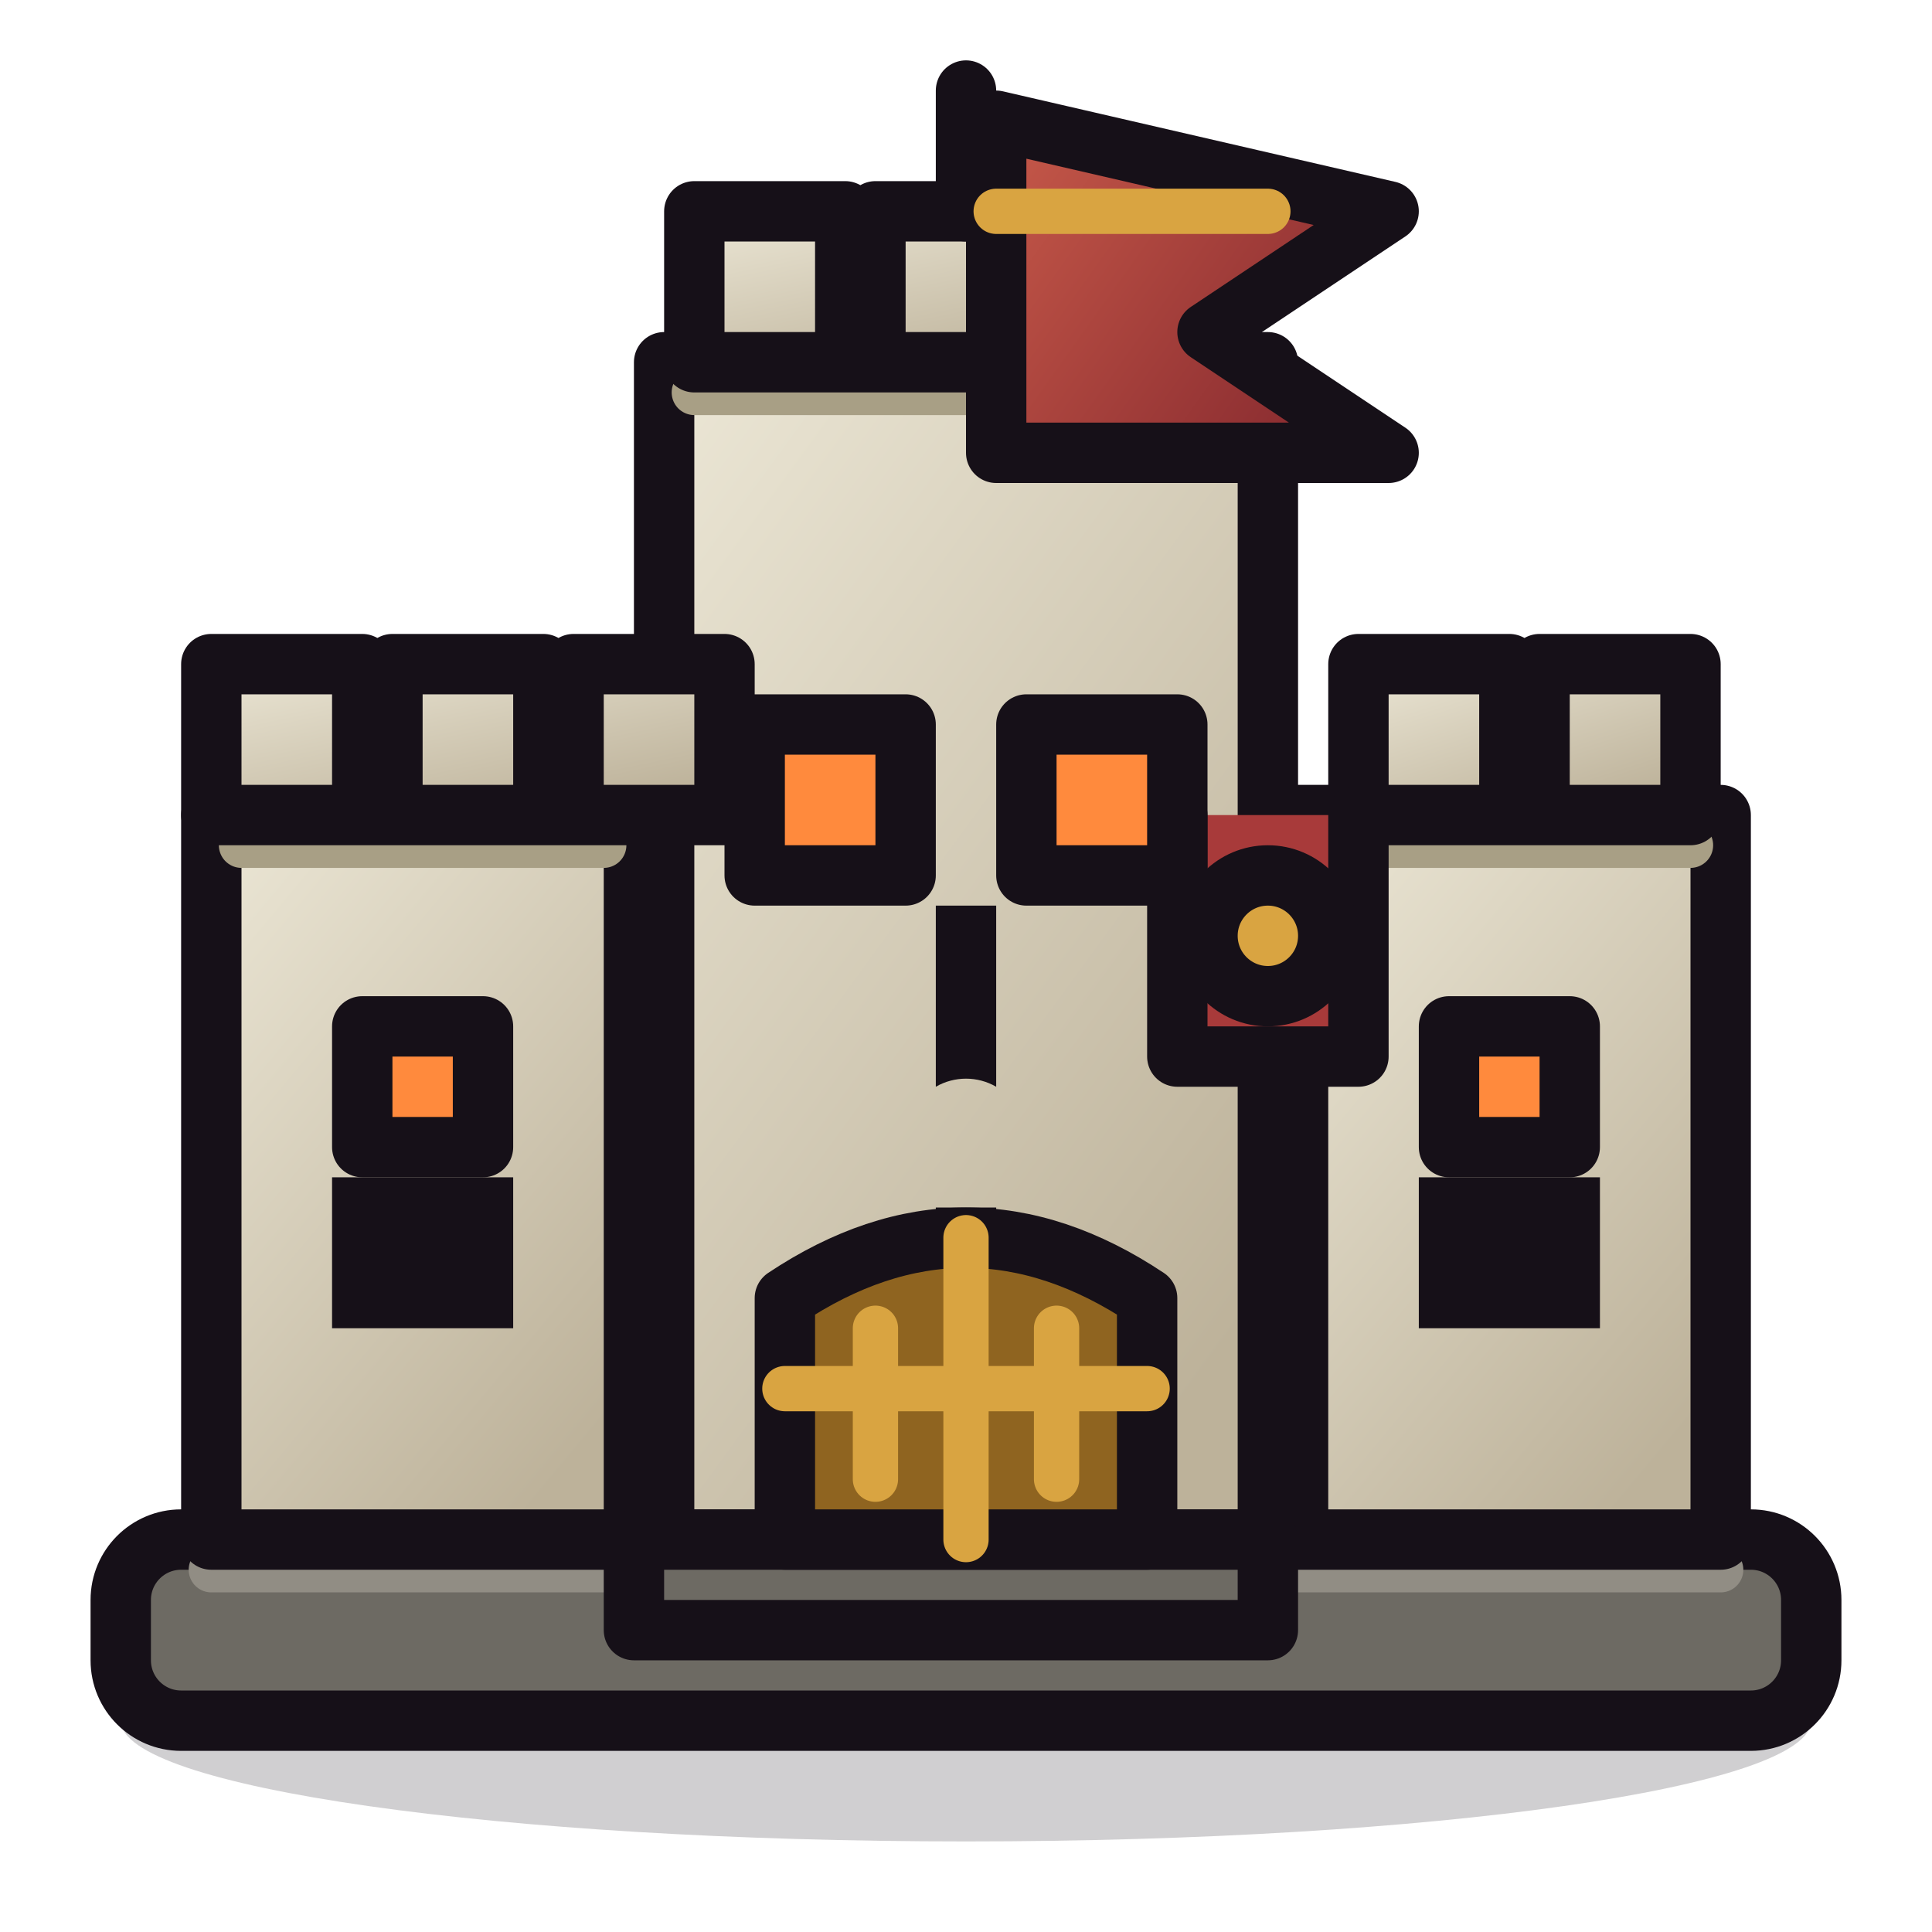
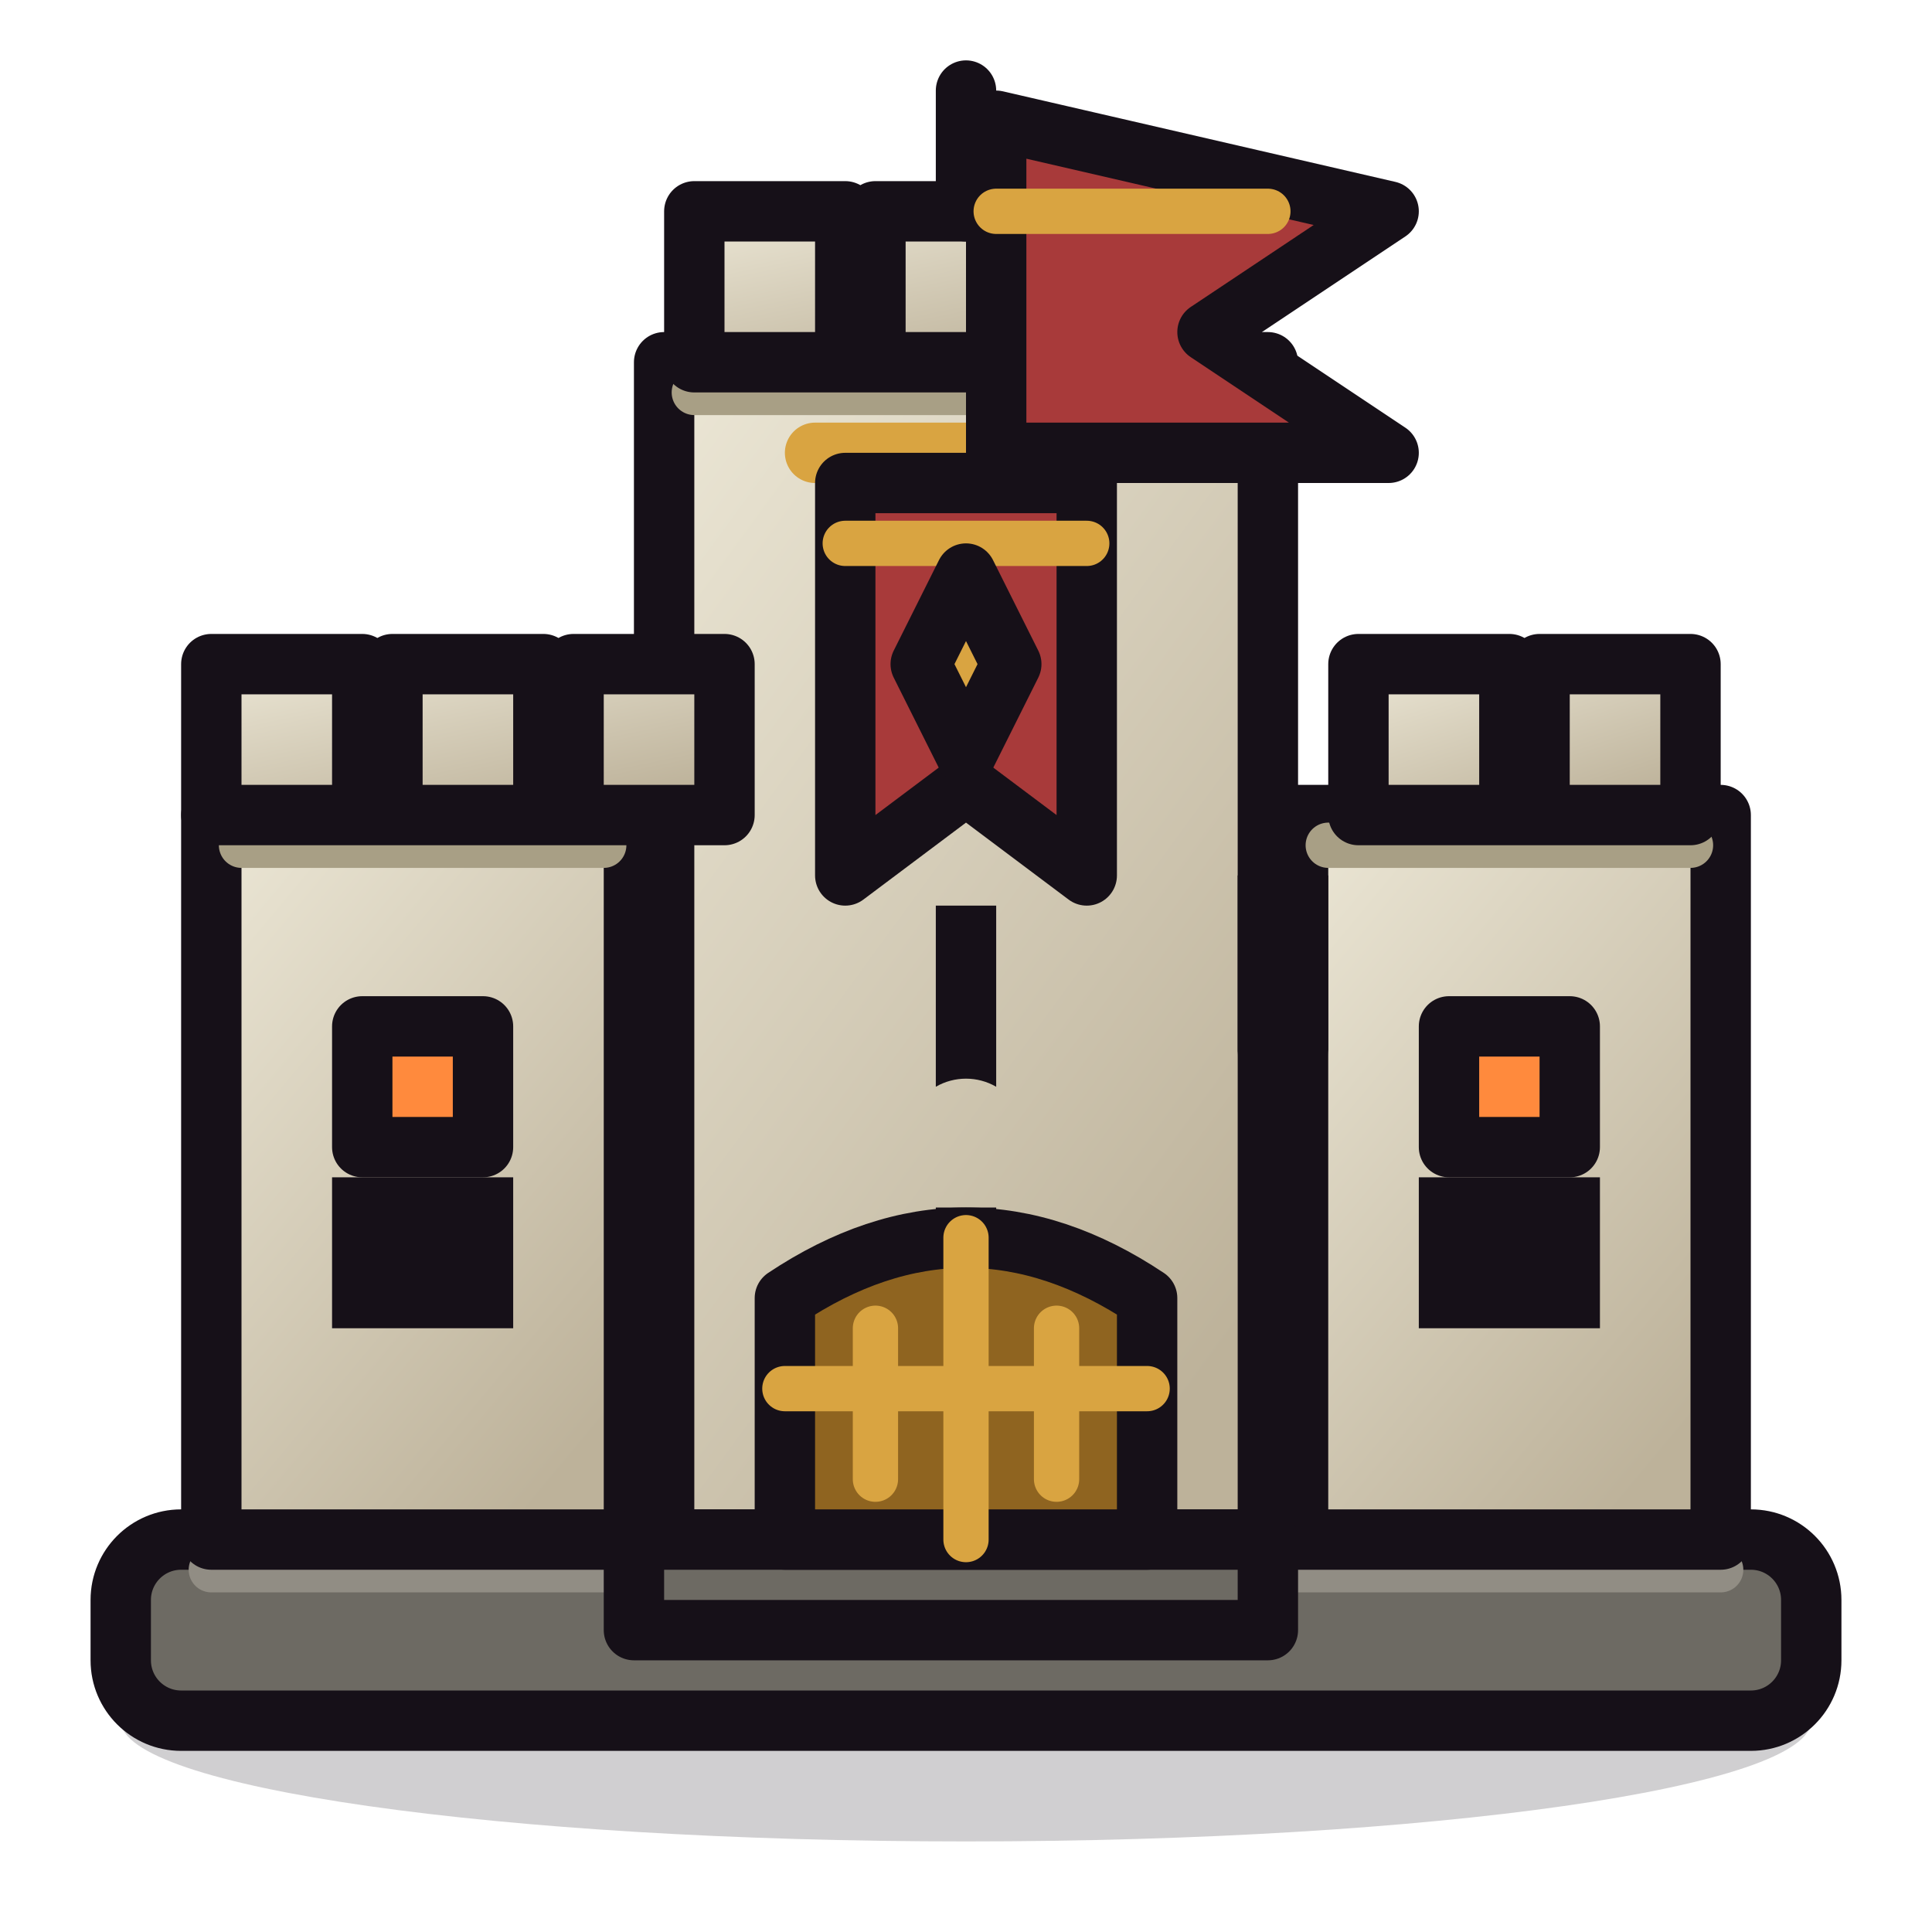
<svg xmlns="http://www.w3.org/2000/svg" viewBox="0 0 64 64" width="64" height="64" role="img" aria-label="Keep">
  <defs>
    <linearGradient id="kp-stone" x1="0" y1="0" x2="0.7" y2="1">
      <stop offset="0" stop-color="#ece7d6" />
      <stop offset="1" stop-color="#bdb29a" />
-     </linearGradient>
-     <linearGradient id="kp-flag" x1="0" y1="0" x2="1" y2="0.6">
-       <stop offset="0" stop-color="#c85a4a" />
-       <stop offset="1" stop-color="#8a2c30" />
    </linearGradient>
  </defs>
  <g stroke="#161018" stroke-width="2" stroke-linejoin="round" stroke-linecap="round">
    <ellipse cx="32" cy="57" rx="28" ry="4" fill="#161018" opacity="0.2" stroke="none" />
    <rect x="4" y="51" width="56" height="6" rx="2" fill="#6d6a63" />
    <path d="M7 52 H57" fill="none" stroke-width="1.5" stroke="#918d84" />
    <path d="M7 27 H21 V51 H7 Z" fill="url(#kp-stone)" />
    <path d="M43 27 H57 V51 H43 Z" fill="url(#kp-stone)" />
    <path d="M22 12 H42 V51 H22 Z" fill="url(#kp-stone)" />
    <path d="M21 51 H42 V54 H21 Z" fill="#6d6a63" />
    <path d="M8 28 H20 M44 28 H56 M23 13 H41" fill="none" stroke-width="1.5" stroke="#a89f85" />
    <path d="M12 34 H16 V38 H12 Z" fill="#ff8a3d" />
    <path d="M48 34 H52 V38 H48 Z" fill="#ff8a3d" />
    <path d="M31 40 V47 A2 2 0 0 1 33 47 V40 Z" fill="#161018" stroke="none" />
    <path d="M31 30 V36 A2 2 0 0 1 33 36 V30 Z" fill="#161018" stroke="none" />
    <path d="M7 27 V22 H12 V27 H13 V22 H18 V27 H19 V22 H24 V27 Z" fill="url(#kp-stone)" />
    <path d="M45 27 V22 H50 V27 H51 V22 H56 V27 Z" fill="url(#kp-stone)" />
    <path d="M23 12 V7 H28 V12 H29 V7 H34 V12 H35 V7 H40 V12 Z" fill="url(#kp-stone)" />
    <path d="M26 51 V43 Q32 39 38 43 V51 Z" fill="#8f6420" />
    <path d="M32 41 V51 M26 46 H38" fill="none" stroke-width="1.5" stroke="#d9a441" />
    <path d="M29 44 V49 M35 44 V49" fill="none" stroke-width="1.5" stroke="#d9a441" />
+     <path d="M27 15 H37" fill="none" stroke-width="2" stroke="#d9a441" />
+     <path d="M28 16 H36 V29 L32 26 L28 29 Z" fill="#a83a3a" />
+     <path d="M28 18 H36" fill="none" stroke-width="1.5" stroke="#d9a441" />
+     <path d="M32 19 L33.5 22 L32 25 L30.5 22 Z" fill="#d9a441" />
    <path d="M32 7 V3" fill="none" stroke-width="2" stroke="#161018" />
-     <path d="M33 4 L46 7 L40 11 L46 15 L33 15 Z" fill="url(#kp-flag)" />
+     <path d="M33 4 L46 7 L40 11 L46 15 L33 15 Z" fill="#a83a3a" />
    <path d="M33 7 H42" fill="none" stroke-width="1.5" stroke="#d9a441" />
-     <path d="M39 27 V35 H45 V27" fill="#a83a3a" />
-     <circle cx="42" cy="31" r="2" fill="#d9a441" />
+     <path d="M41 29 V35 A1.5 1.5 0 0 1 44 35 V29 Z" fill="#161018" stroke="none" />
    <path d="M11 39 H17 V44 H11 Z" fill="#161018" stroke="none" />
    <path d="M47 39 H53 V44 H47 Z" fill="#161018" stroke="none" />
-     <path d="M25 24 H30 V29 H25 Z" fill="#ff8a3d" />
-     <path d="M34 24 H39 V29 H34 Z" fill="#ff8a3d" />
  </g>
</svg>
